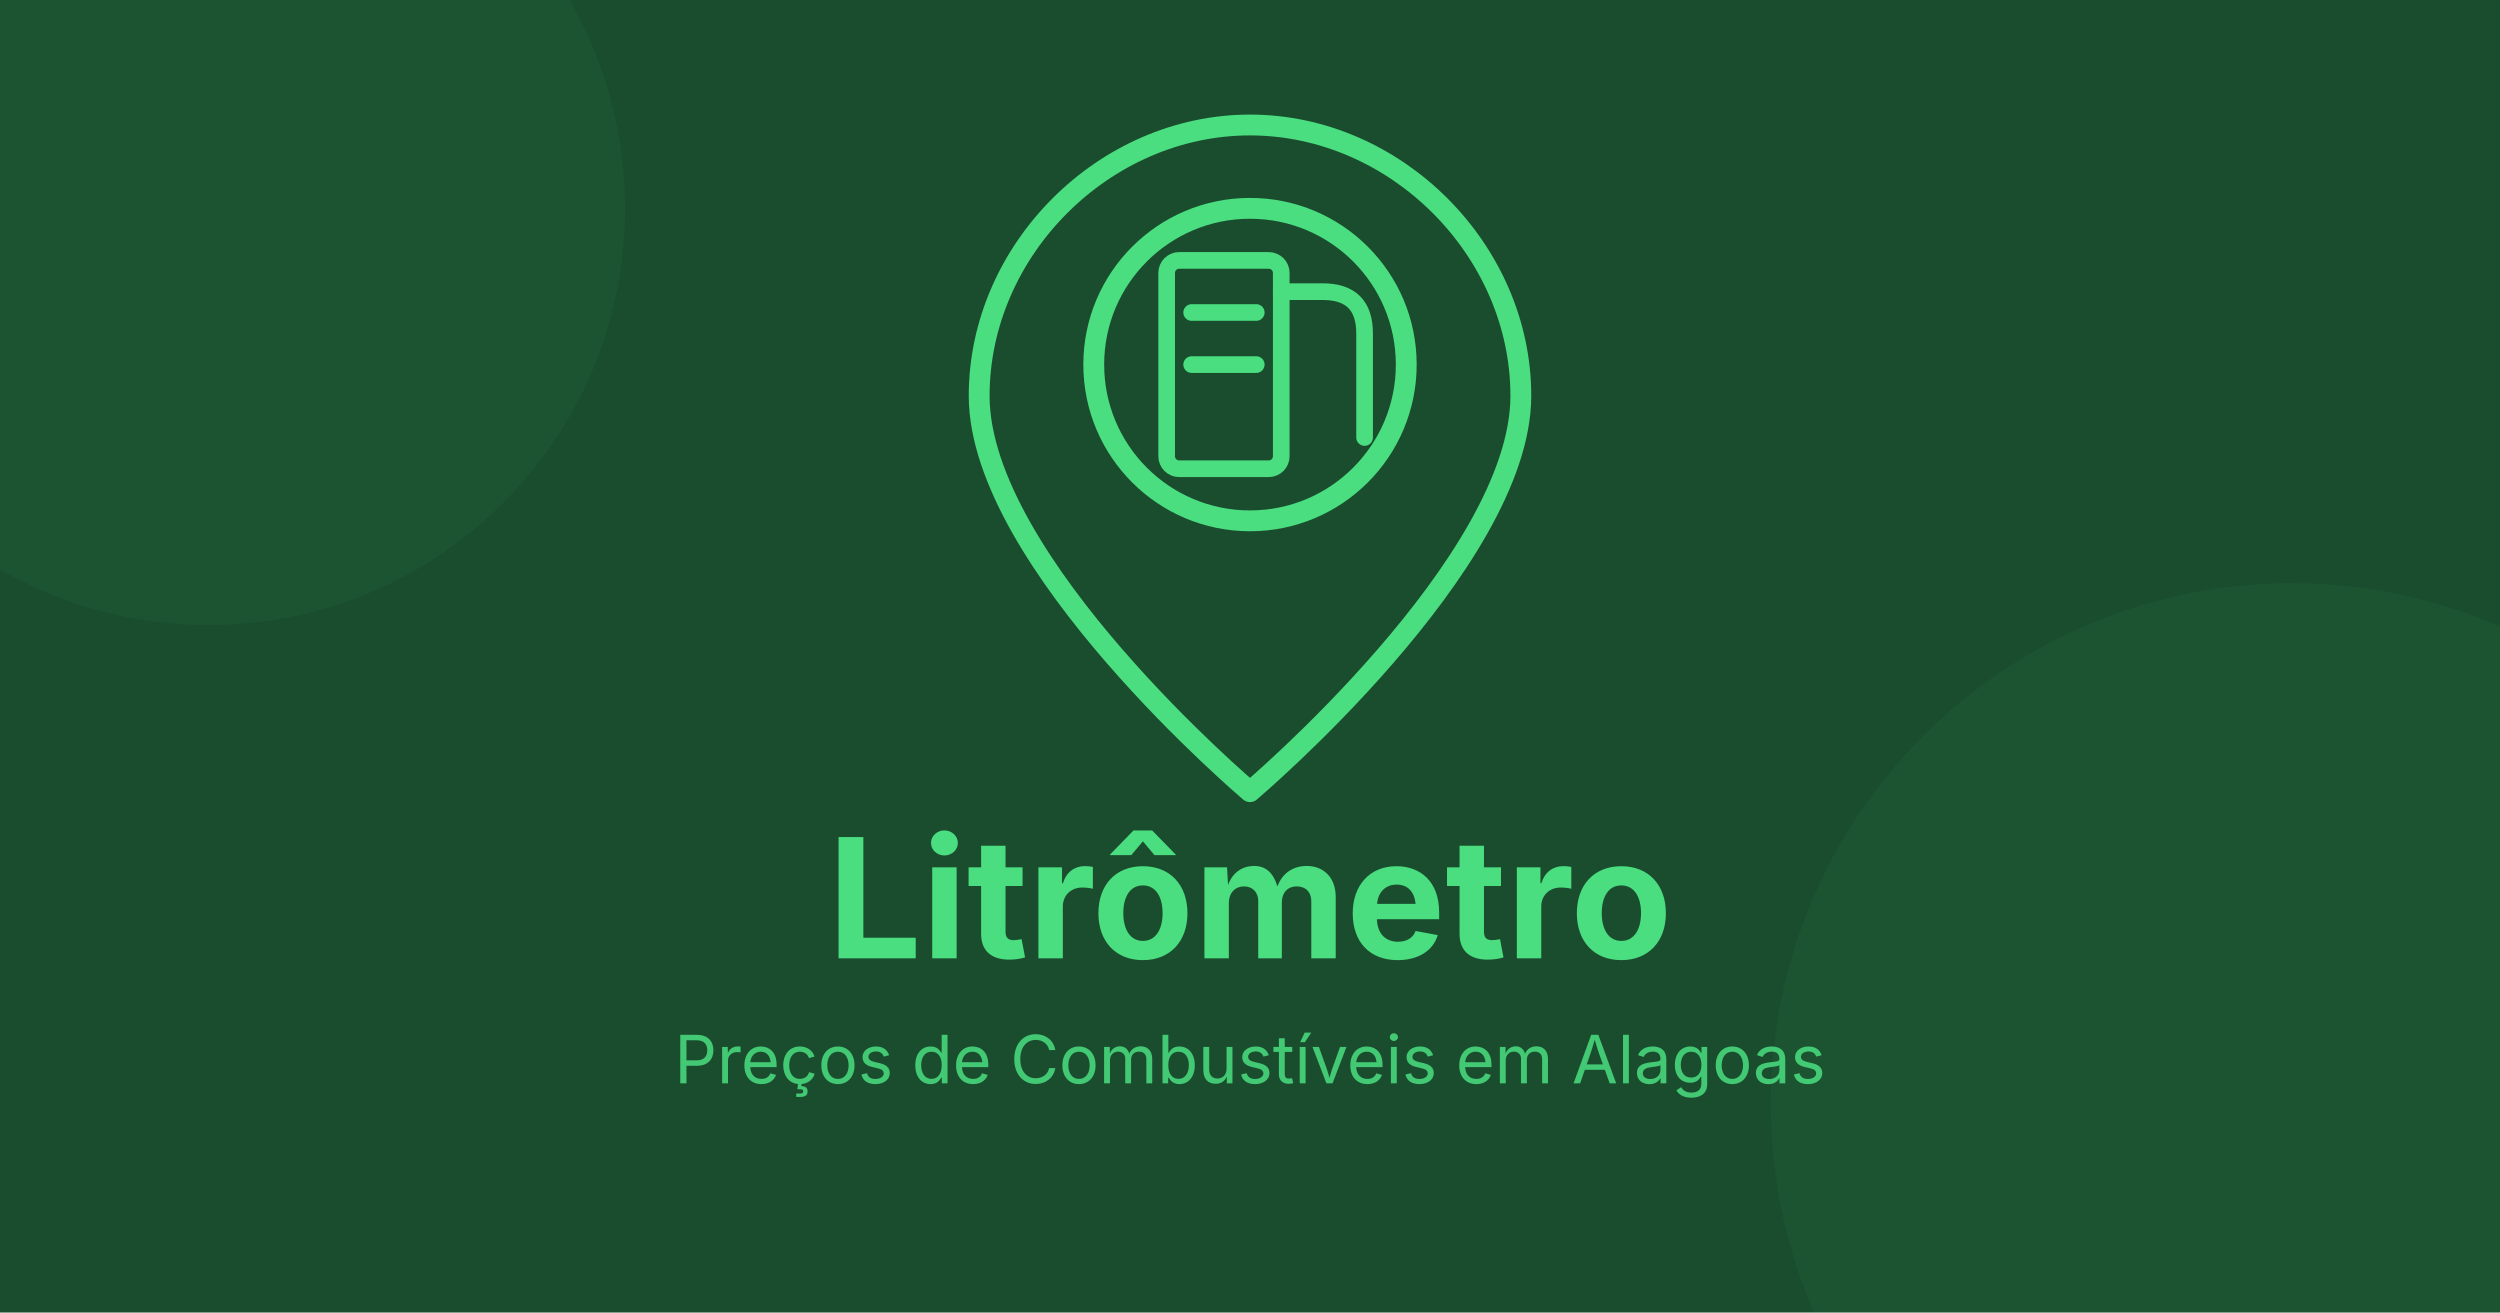
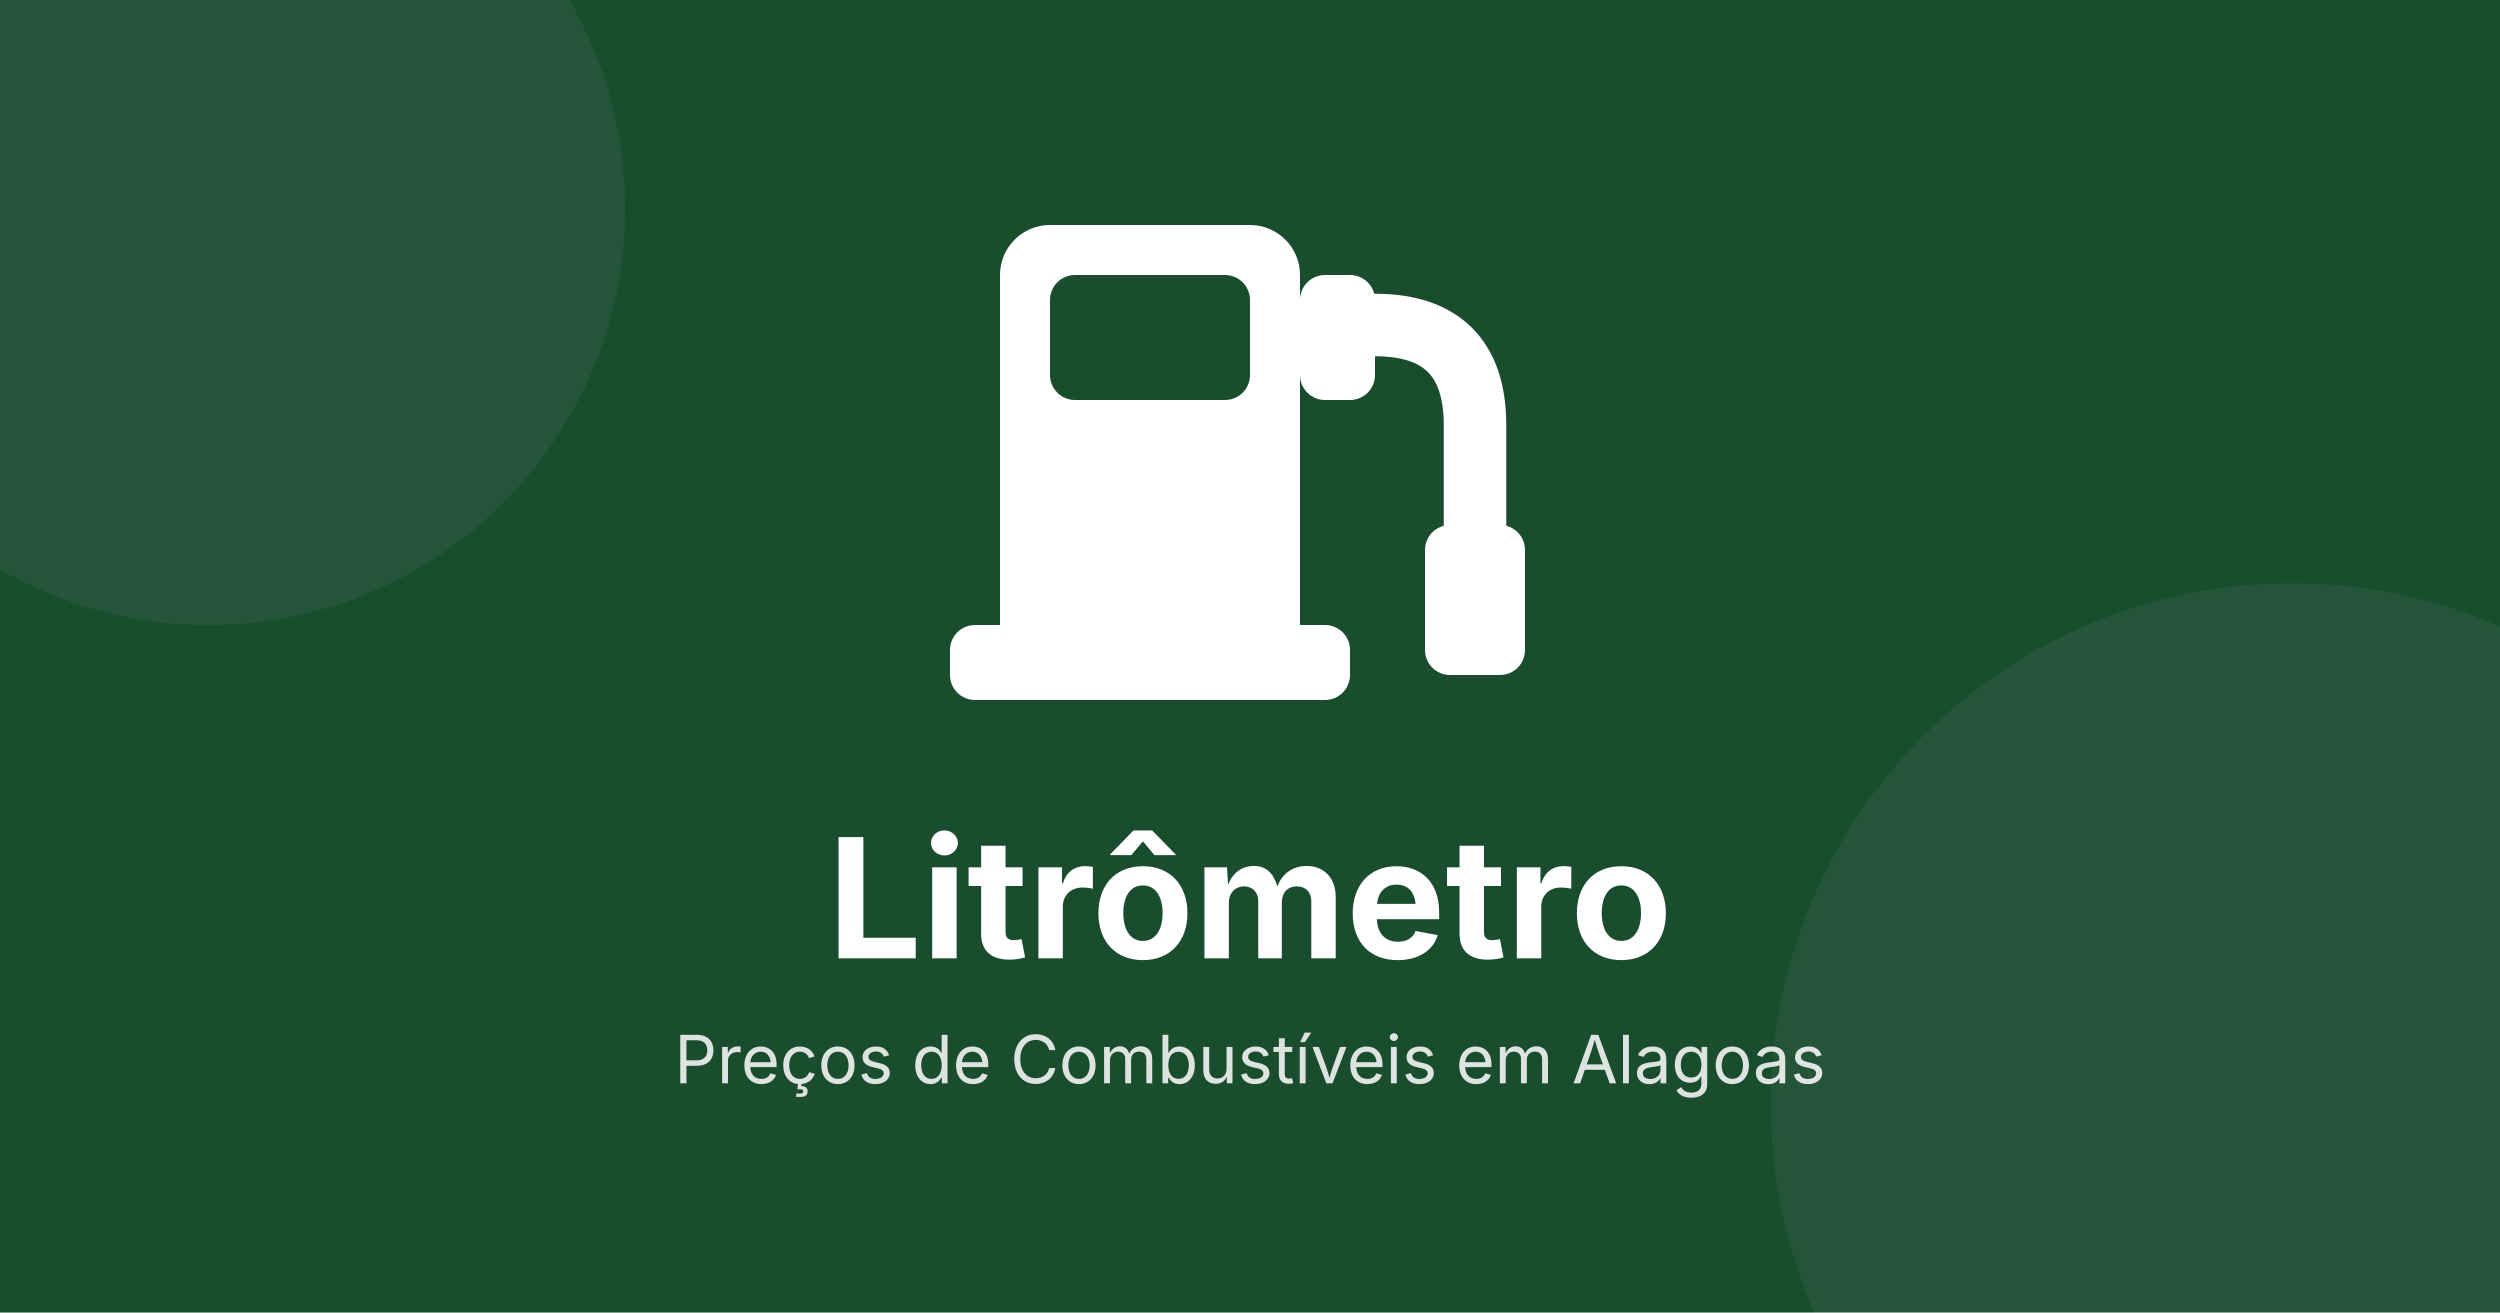
<svg xmlns="http://www.w3.org/2000/svg" viewBox="0 0 1200 630">
  <rect width="1200" height="630" fill="#1A4D2E" />
-   <circle cx="100" cy="100" r="200" fill="rgba(74,222,128,0.05)" />
-   <circle cx="1100" cy="530" r="250" fill="rgba(74,222,128,0.05)" />
-   <g transform="translate(450, 60)">
-     <path d="M150 0 C80 0 20 60 20 130 C20 210 150 320 150 320 C150 320 280 210 280 130 C280 60 220 0 150 0Z" fill="none" stroke="#4ade80" stroke-width="10" stroke-linejoin="round" />
-     <circle cx="150" cy="115" r="75" fill="none" stroke="#4ade80" stroke-width="10" />
-     <g stroke="#4ade80" stroke-width="8" fill="none" stroke-linecap="round" stroke-linejoin="round">
-       <rect x="110" y="65" width="55" height="100" rx="6" />
-       <line x1="122" y1="90" x2="153" y2="90" />
-       <line x1="122" y1="115" x2="153" y2="115" />
-       <path d="M165 80 L185 80 Q205 80 205 100 L205 150" />
-     </g>
+   <circle cx="100" cy="100" r="200" fill="rgba(255,255,255,0.05)" />
+   <circle cx="1100" cy="530" r="250" fill="rgba(255,255,255,0.05)" />
+   <g transform="translate(480, 60)" fill="#ffffff">
+     <rect x="0" y="48" width="144" height="216" rx="24" />
+     <rect x="24" y="72" width="96" height="60" rx="12" fill="#1A4D2E" />
+     <rect x="144" y="72" width="36" height="60" rx="12" />
+     <path d="M180 96 Q228 96 228 144 L228 216" stroke="#ffffff" stroke-width="30" fill="none" stroke-linecap="round" />
+     <rect x="204" y="192" width="48" height="72" rx="12" />
+     <rect x="-24" y="240" width="192" height="36" rx="12" />
  </g>
-   <text x="600" y="460" text-anchor="middle" font-family="system-ui, -apple-system, sans-serif" font-size="80" font-weight="bold" fill="#4ade80">
+   <text x="600" y="460" text-anchor="middle" font-family="system-ui, -apple-system, sans-serif" font-size="80" font-weight="bold" fill="#ffffff">
    Litrômetro
  </text>
-   <text x="600" y="520" text-anchor="middle" font-family="system-ui, -apple-system, sans-serif" font-size="32" fill="rgba(74,222,128,0.85)">
+   <text x="600" y="520" text-anchor="middle" font-family="system-ui, -apple-system, sans-serif" font-size="32" fill="rgba(255,255,255,0.85)">
    Preços de Combustíveis em Alagoas
  </text>
</svg>
